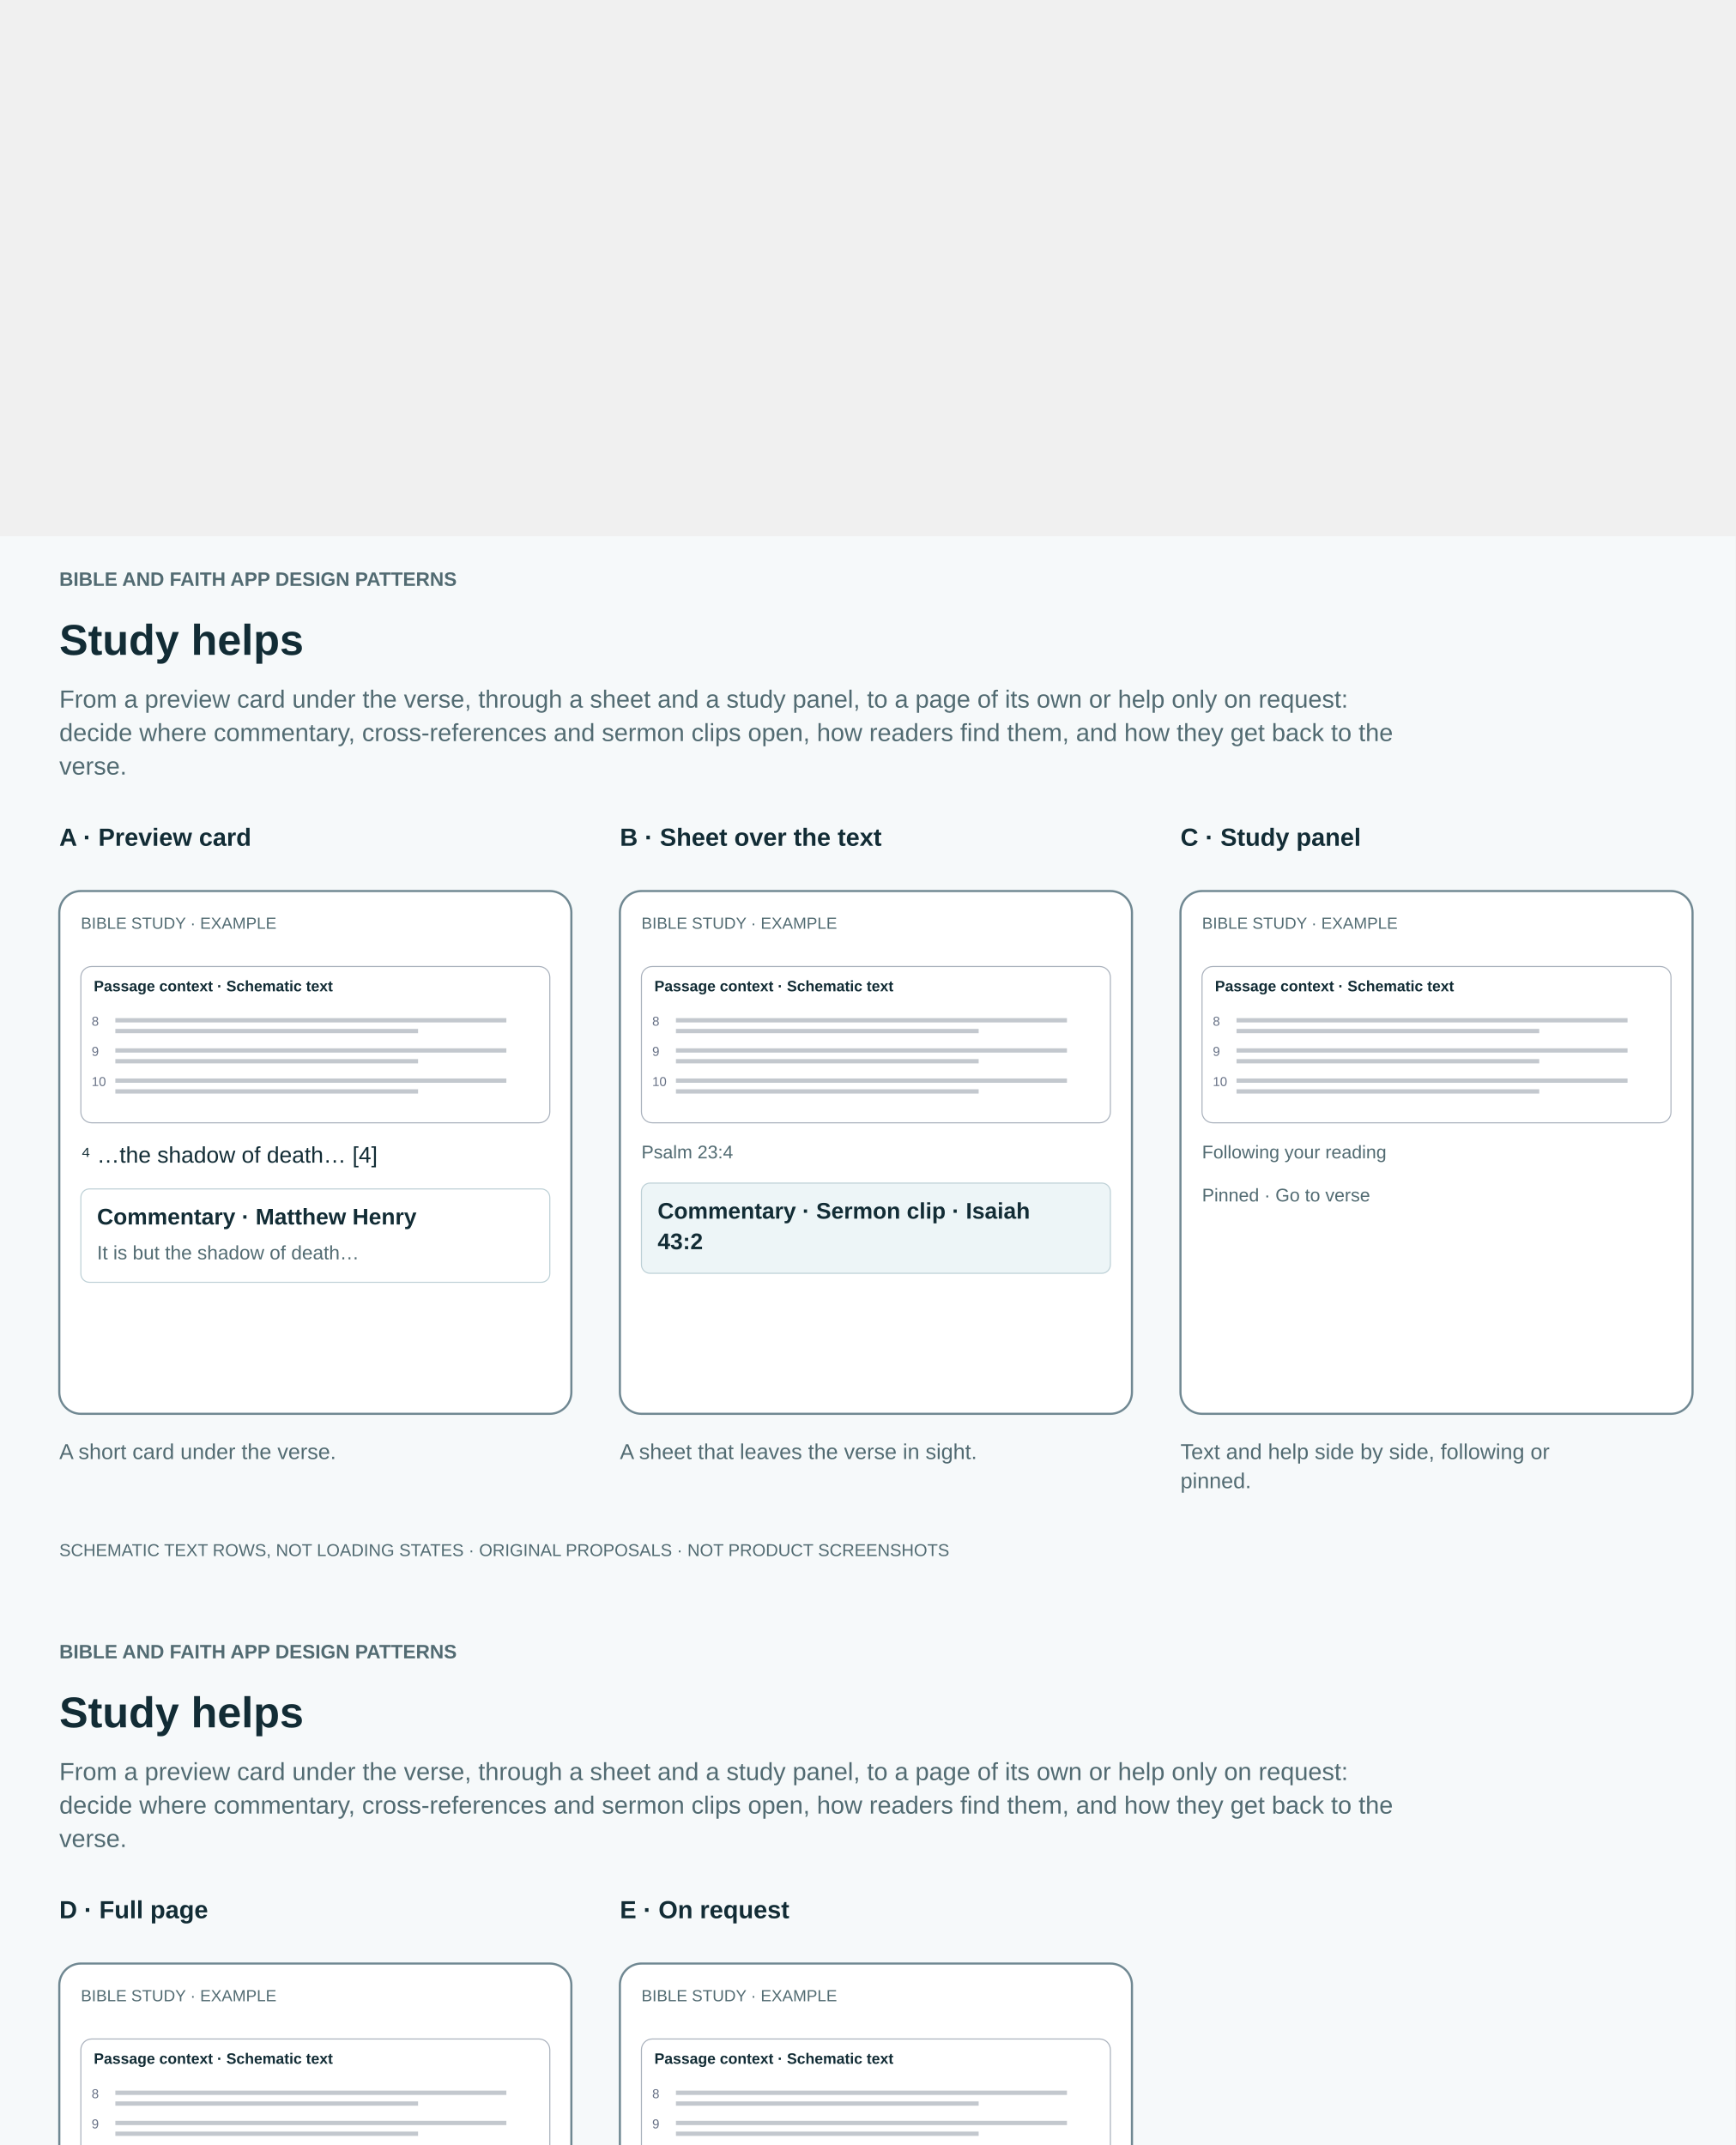
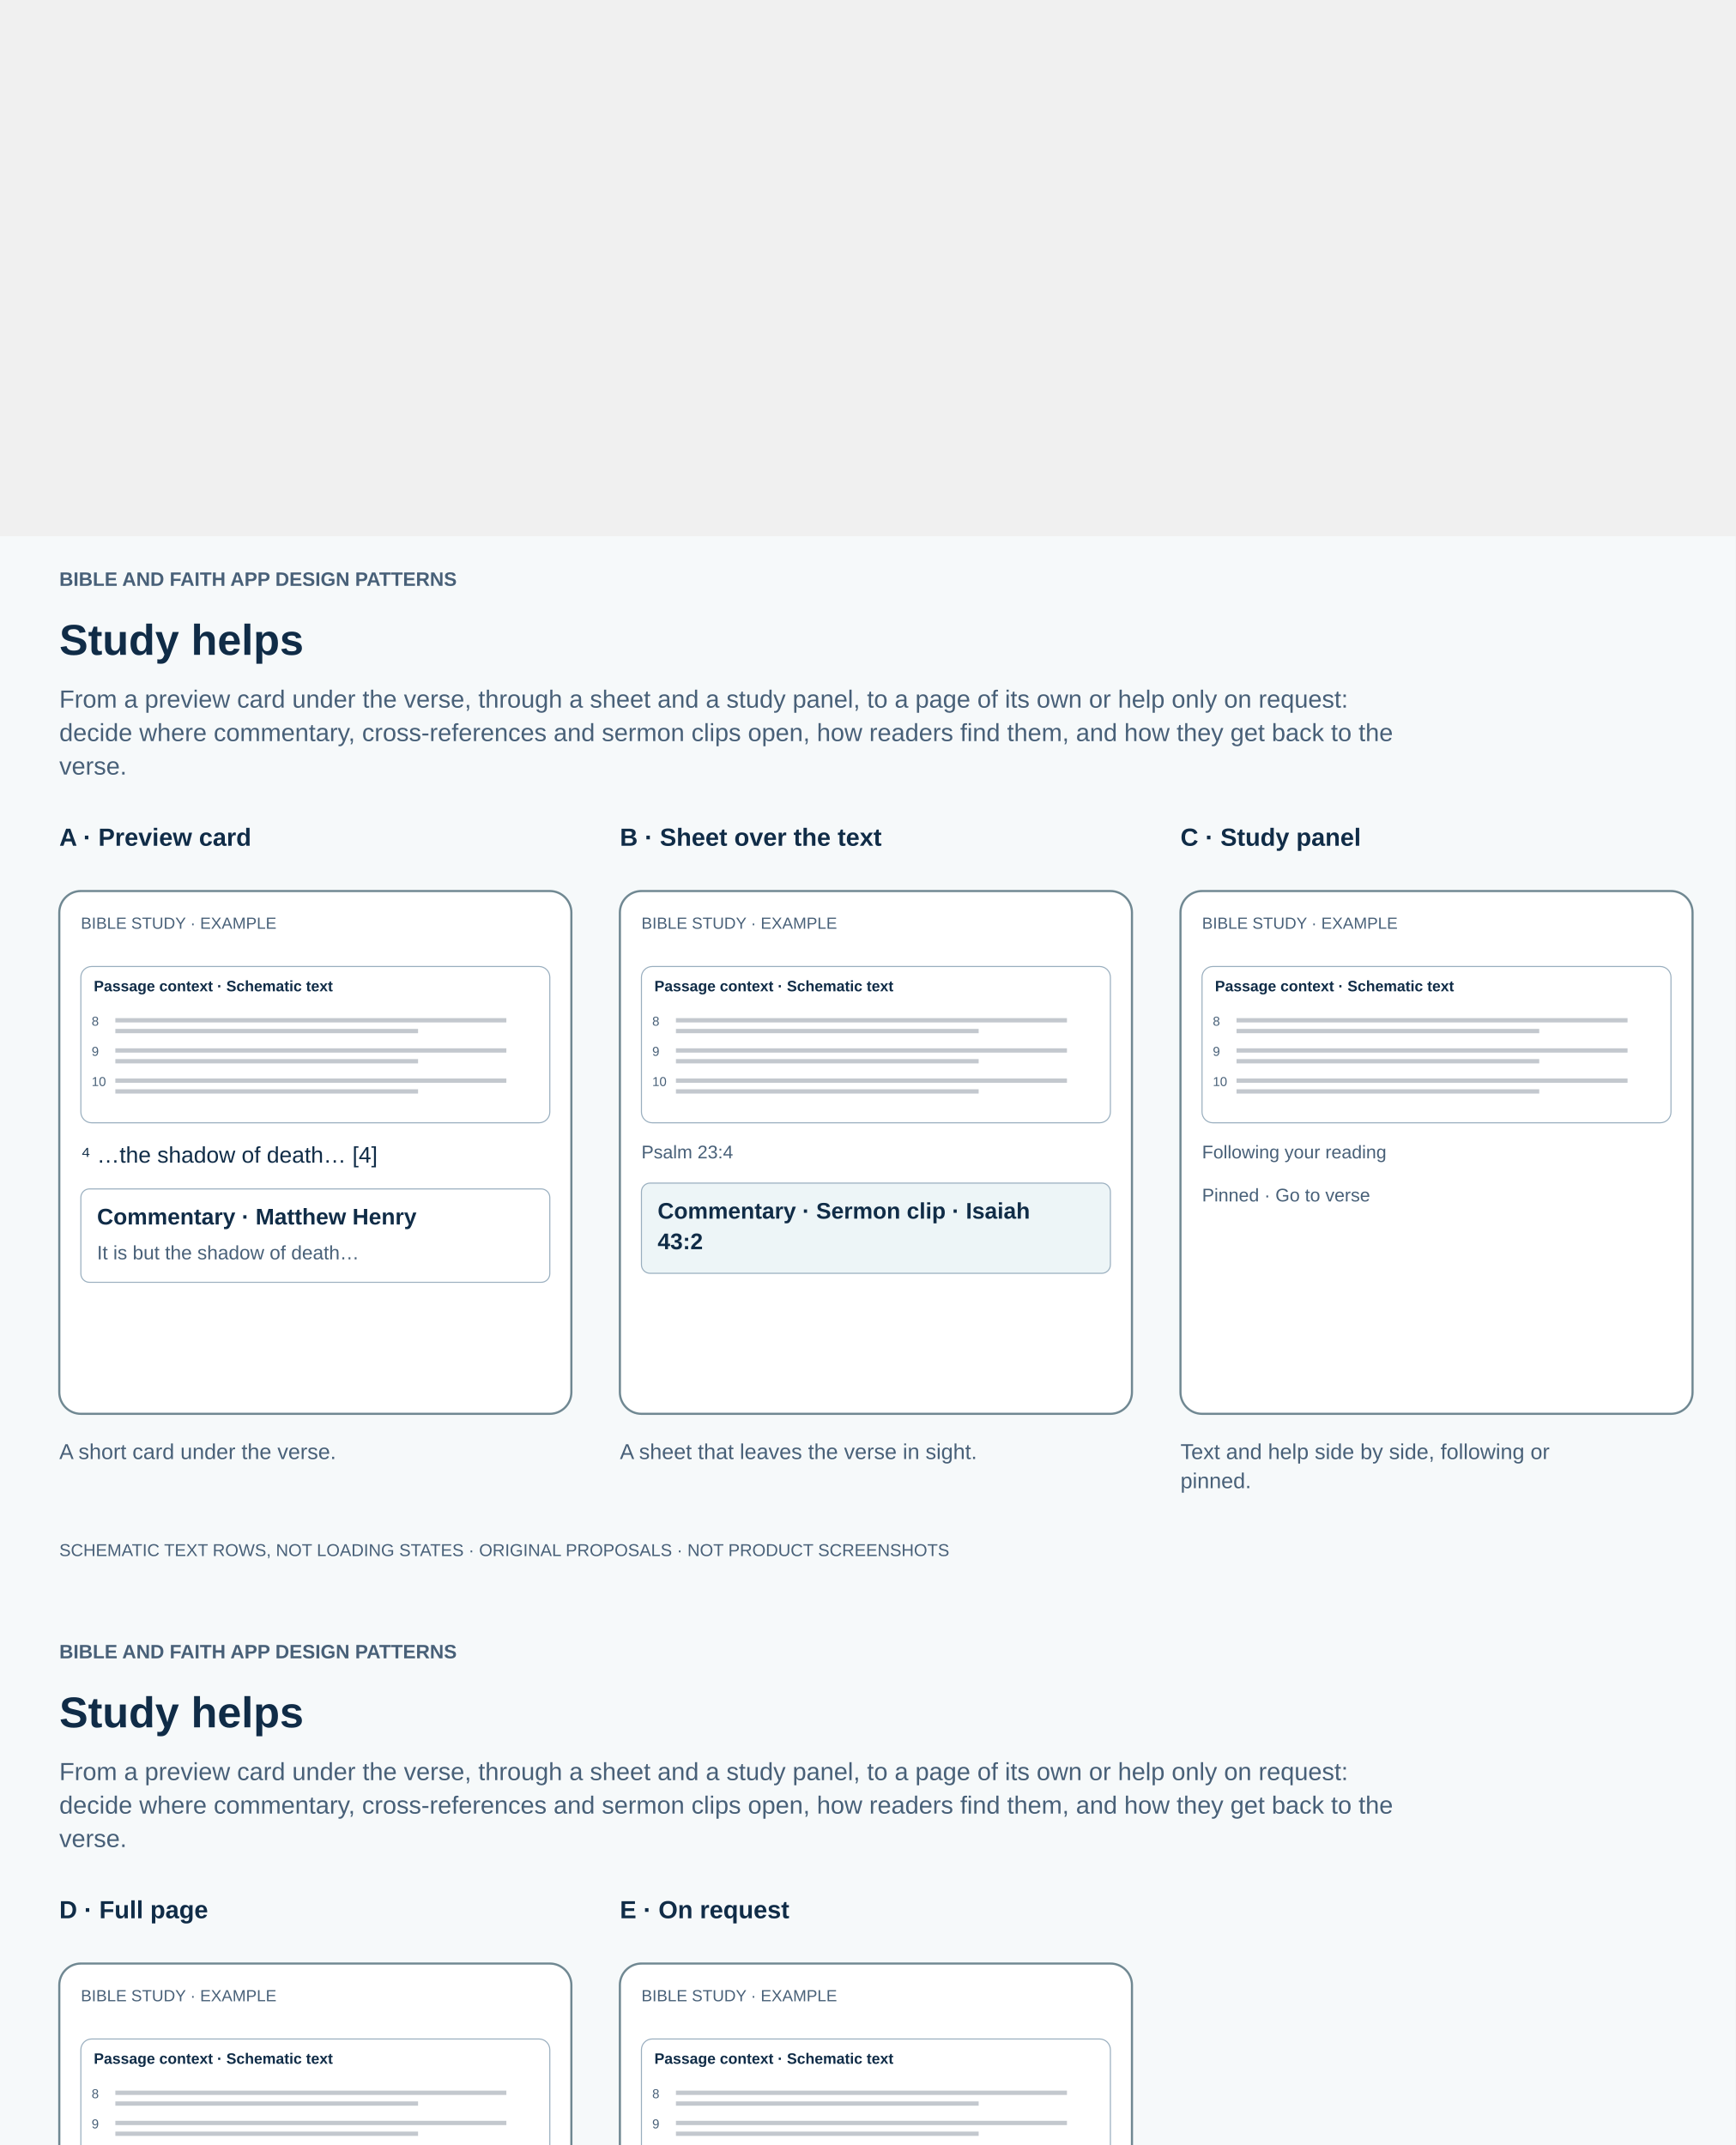
- <svg xmlns="http://www.w3.org/2000/svg" viewBox="0 0 1610 1990" role="img" aria-label="Study helps">
+ <svg xmlns="http://www.w3.org/2000/svg" viewBox="0 0 1610 1990" role="img" aria-label="Study helps" data-illustration-theme="light">
  <svg y="0" viewBox="0 0 1610 995" role="img" aria-labelledby="title-0 desc-0">
    <rect width="1610" height="995" fill="#f6f9fa" />
    <g font-family="Arial, sans-serif">
-       <text x="55" y="46" font-size="18" fill="#526b72" font-weight="700">BIBLE AND FAITH APP DESIGN PATTERNS</text>
-       <text x="55" y="110" font-size="40" fill="#122c35" font-weight="700">Study helps</text>
-       <text x="55" y="159.0" font-size="23" fill="#526b72">From a preview card under the verse, through a sheet and a study panel, to a page of its own or help only on request:</text>
-       <text x="55" y="190.05" font-size="23" fill="#526b72">decide where commentary, cross-references and sermon clips open, how readers find them, and how they get back to the</text>
-       <text x="55" y="221.1" font-size="23" fill="#526b72">verse.</text>
-       <rect x="55" y="329.15" width="475" height="485.0" rx="20" fill="#fff" stroke="#708892" stroke-width="2" />
-       <text x="55" y="287.15" font-size="23" fill="#122c35" font-weight="700">A · Preview card</text>
-       <text x="75" y="364.15" font-size="15" fill="#526b72">BIBLE STUDY · EXAMPLE</text>
-       <rect x="75" y="399.15" width="435" height="145" rx="10" fill="#fff" stroke="#aab2bd" />
-       <text x="87" y="422.15" font-size="14" fill="#122c35" font-weight="700">Passage context · Schematic text</text>
-       <text x="85" y="454.05" font-size="12" fill="#667085">8</text>
+       <text x="55" y="46" font-size="18" fill="#486078" font-weight="700">BIBLE AND FAITH APP DESIGN PATTERNS</text>
+       <text x="55" y="110" font-size="40" fill="#102c47" font-weight="700">Study helps</text>
+       <text x="55" y="159.0" font-size="23" fill="#486078">From a preview card under the verse, through a sheet and a study panel, to a page of its own or help only on request:</text>
+       <text x="55" y="190.05" font-size="23" fill="#486078">decide where commentary, cross-references and sermon clips open, how readers find them, and how they get back to the</text>
+       <text x="55" y="221.1" font-size="23" fill="#486078">verse.</text>
+       <rect x="55" y="329.15" width="475" height="485.0" rx="20" fill="#ffffff" stroke="#708892" stroke-width="2" />
+       <text x="55" y="287.15" font-size="23" fill="#102c47" font-weight="700">A · Preview card</text>
+       <text x="75" y="364.15" font-size="15" fill="#486078">BIBLE STUDY · EXAMPLE</text>
+       <rect x="75" y="399.15" width="435" height="145" rx="10" fill="#ffffff" stroke="#9aafbf" />
+       <text x="87" y="422.15" font-size="14" fill="#102c47" font-weight="700">Passage context · Schematic text</text>
+       <text x="85" y="454.05" font-size="12" fill="#486078">8</text>
      <rect x="107" y="447.05" width="362.7" height="4" fill="#c3c8ce" />
      <rect x="107" y="457.05" width="280.8" height="4" fill="#c3c8ce" />
-       <text x="85" y="482.05" font-size="12" fill="#667085">9</text>
+       <text x="85" y="482.05" font-size="12" fill="#486078">9</text>
      <rect x="107" y="475.05" width="362.7" height="4" fill="#c3c8ce" />
      <rect x="107" y="485.05" width="280.8" height="4" fill="#c3c8ce" />
-       <text x="85" y="510.05" font-size="12" fill="#667085">10</text>
+       <text x="85" y="510.05" font-size="12" fill="#486078">10</text>
      <rect x="107" y="503.05" width="362.7" height="4" fill="#c3c8ce" />
      <rect x="107" y="513.05" width="280.8" height="4" fill="#c3c8ce" />
-       <text x="75" y="581.15" font-size="21" fill="#122c35">⁴ …the shadow of death… [4]</text>
-       <rect x="75" y="605.5" width="435" height="86.65" rx="8" fill="#fff" stroke="#bdd0d6" />
-       <text x="90" y="638.5" font-size="21" fill="#122c35" font-weight="700">Commentary · Matthew Henry</text>
-       <text x="90" y="670.85" font-size="18" fill="#526b72">It is but the shadow of death…</text>
-       <rect x="575" y="329.15" width="475" height="485.0" rx="20" fill="#fff" stroke="#708892" stroke-width="2" />
-       <text x="575" y="287.15" font-size="23" fill="#122c35" font-weight="700">B · Sheet over the text</text>
-       <text x="595" y="364.15" font-size="15" fill="#526b72">BIBLE STUDY · EXAMPLE</text>
-       <rect x="595" y="399.15" width="435" height="145" rx="10" fill="#fff" stroke="#aab2bd" />
-       <text x="607" y="422.15" font-size="14" fill="#122c35" font-weight="700">Passage context · Schematic text</text>
-       <text x="605" y="454.05" font-size="12" fill="#667085">8</text>
+       <text x="75" y="581.15" font-size="21" fill="#102c47">⁴ …the shadow of death… [4]</text>
+       <rect x="75" y="605.5" width="435" height="86.65" rx="8" fill="#ffffff" stroke="#9aafbf" />
+       <text x="90" y="638.5" font-size="21" fill="#102c47" font-weight="700">Commentary · Matthew Henry</text>
+       <text x="90" y="670.85" font-size="18" fill="#486078">It is but the shadow of death…</text>
+       <rect x="575" y="329.15" width="475" height="485.0" rx="20" fill="#ffffff" stroke="#708892" stroke-width="2" />
+       <text x="575" y="287.15" font-size="23" fill="#102c47" font-weight="700">B · Sheet over the text</text>
+       <text x="595" y="364.15" font-size="15" fill="#486078">BIBLE STUDY · EXAMPLE</text>
+       <rect x="595" y="399.15" width="435" height="145" rx="10" fill="#ffffff" stroke="#9aafbf" />
+       <text x="607" y="422.15" font-size="14" fill="#102c47" font-weight="700">Passage context · Schematic text</text>
+       <text x="605" y="454.05" font-size="12" fill="#486078">8</text>
      <rect x="627" y="447.05" width="362.7" height="4" fill="#c3c8ce" />
      <rect x="627" y="457.05" width="280.8" height="4" fill="#c3c8ce" />
-       <text x="605" y="482.05" font-size="12" fill="#667085">9</text>
+       <text x="605" y="482.05" font-size="12" fill="#486078">9</text>
      <rect x="627" y="475.05" width="362.7" height="4" fill="#c3c8ce" />
      <rect x="627" y="485.05" width="280.8" height="4" fill="#c3c8ce" />
-       <text x="605" y="510.05" font-size="12" fill="#667085">10</text>
+       <text x="605" y="510.05" font-size="12" fill="#486078">10</text>
      <rect x="627" y="503.05" width="362.7" height="4" fill="#c3c8ce" />
      <rect x="627" y="513.05" width="280.8" height="4" fill="#c3c8ce" />
-       <text x="595" y="577.15" font-size="17" fill="#526b72">Psalm 23:4</text>
-       <rect x="595" y="600.1" width="435" height="83.7" rx="8" fill="#edf5f7" stroke="#bdd0d6" />
-       <text x="610" y="633.1" font-size="21" fill="#122c35" font-weight="700">Commentary · Sermon clip · Isaiah</text>
-       <text x="610" y="661.45" font-size="21" fill="#122c35" font-weight="700">43:2</text>
-       <rect x="1095" y="329.15" width="475" height="485.0" rx="20" fill="#fff" stroke="#708892" stroke-width="2" />
-       <text x="1095" y="287.15" font-size="23" fill="#122c35" font-weight="700">C · Study panel</text>
-       <text x="1115" y="364.15" font-size="15" fill="#526b72">BIBLE STUDY · EXAMPLE</text>
-       <rect x="1115" y="399.15" width="435" height="145" rx="10" fill="#fff" stroke="#aab2bd" />
-       <text x="1127" y="422.15" font-size="14" fill="#122c35" font-weight="700">Passage context · Schematic text</text>
-       <text x="1125" y="454.05" font-size="12" fill="#667085">8</text>
+       <text x="595" y="577.15" font-size="17" fill="#486078">Psalm 23:4</text>
+       <rect x="595" y="600.1" width="435" height="83.7" rx="8" fill="#edf5f7" stroke="#9aafbf" />
+       <text x="610" y="633.1" font-size="21" fill="#102c47" font-weight="700">Commentary · Sermon clip · Isaiah</text>
+       <text x="610" y="661.45" font-size="21" fill="#102c47" font-weight="700">43:2</text>
+       <rect x="1095" y="329.15" width="475" height="485.0" rx="20" fill="#ffffff" stroke="#708892" stroke-width="2" />
+       <text x="1095" y="287.15" font-size="23" fill="#102c47" font-weight="700">C · Study panel</text>
+       <text x="1115" y="364.15" font-size="15" fill="#486078">BIBLE STUDY · EXAMPLE</text>
+       <rect x="1115" y="399.15" width="435" height="145" rx="10" fill="#ffffff" stroke="#9aafbf" />
+       <text x="1127" y="422.15" font-size="14" fill="#102c47" font-weight="700">Passage context · Schematic text</text>
+       <text x="1125" y="454.05" font-size="12" fill="#486078">8</text>
      <rect x="1147" y="447.05" width="362.7" height="4" fill="#c3c8ce" />
      <rect x="1147" y="457.05" width="280.8" height="4" fill="#c3c8ce" />
-       <text x="1125" y="482.05" font-size="12" fill="#667085">9</text>
+       <text x="1125" y="482.05" font-size="12" fill="#486078">9</text>
      <rect x="1147" y="475.05" width="362.7" height="4" fill="#c3c8ce" />
      <rect x="1147" y="485.05" width="280.8" height="4" fill="#c3c8ce" />
-       <text x="1125" y="510.05" font-size="12" fill="#667085">10</text>
+       <text x="1125" y="510.05" font-size="12" fill="#486078">10</text>
      <rect x="1147" y="503.05" width="362.7" height="4" fill="#c3c8ce" />
      <rect x="1147" y="513.05" width="280.8" height="4" fill="#c3c8ce" />
-       <text x="1115" y="577.15" font-size="17" fill="#526b72">Following your reading</text>
-       <text x="1115" y="617.1" font-size="17" fill="#526b72">Pinned · Go to verse</text>
-       <text x="55" y="856.15" font-size="20" fill="#526b72">A short card under the verse.</text>
-       <text x="575" y="856.15" font-size="20" fill="#526b72">A sheet that leaves the verse in sight.</text>
-       <text x="1095" y="856.15" font-size="20" fill="#526b72">Text and help side by side, following or</text>
-       <text x="1095" y="883.15" font-size="20" fill="#526b72">pinned.</text>
-       <text x="55" y="946.15" font-size="16" fill="#526b72">SCHEMATIC TEXT ROWS, NOT LOADING STATES · ORIGINAL PROPOSALS · NOT PRODUCT SCREENSHOTS</text>
+       <text x="1115" y="577.15" font-size="17" fill="#486078">Following your reading</text>
+       <text x="1115" y="617.1" font-size="17" fill="#486078">Pinned · Go to verse</text>
+       <text x="55" y="856.15" font-size="20" fill="#486078">A short card under the verse.</text>
+       <text x="575" y="856.15" font-size="20" fill="#486078">A sheet that leaves the verse in sight.</text>
+       <text x="1095" y="856.15" font-size="20" fill="#486078">Text and help side by side, following or</text>
+       <text x="1095" y="883.15" font-size="20" fill="#486078">pinned.</text>
+       <text x="55" y="946.15" font-size="16" fill="#486078">SCHEMATIC TEXT ROWS, NOT LOADING STATES · ORIGINAL PROPOSALS · NOT PRODUCT SCREENSHOTS</text>
    </g>
  </svg>
  <svg y="995" viewBox="0 0 1610 995" role="img" aria-labelledby="title-3 desc-3">
    <rect width="1610" height="995" fill="#f6f9fa" />
    <g font-family="Arial, sans-serif">
-       <text x="55" y="46" font-size="18" fill="#526b72" font-weight="700">BIBLE AND FAITH APP DESIGN PATTERNS</text>
-       <text x="55" y="110" font-size="40" fill="#122c35" font-weight="700">Study helps</text>
-       <text x="55" y="159.0" font-size="23" fill="#526b72">From a preview card under the verse, through a sheet and a study panel, to a page of its own or help only on request:</text>
-       <text x="55" y="190.05" font-size="23" fill="#526b72">decide where commentary, cross-references and sermon clips open, how readers find them, and how they get back to the</text>
-       <text x="55" y="221.1" font-size="23" fill="#526b72">verse.</text>
-       <rect x="55" y="329.15" width="475" height="485.0" rx="20" fill="#fff" stroke="#708892" stroke-width="2" />
-       <text x="55" y="287.15" font-size="23" fill="#122c35" font-weight="700">D · Full page</text>
-       <text x="75" y="364.15" font-size="15" fill="#526b72">BIBLE STUDY · EXAMPLE</text>
-       <rect x="75" y="399.15" width="435" height="145" rx="10" fill="#fff" stroke="#aab2bd" />
-       <text x="87" y="422.15" font-size="14" fill="#122c35" font-weight="700">Passage context · Schematic text</text>
-       <text x="85" y="454.05" font-size="12" fill="#667085">8</text>
+       <text x="55" y="46" font-size="18" fill="#486078" font-weight="700">BIBLE AND FAITH APP DESIGN PATTERNS</text>
+       <text x="55" y="110" font-size="40" fill="#102c47" font-weight="700">Study helps</text>
+       <text x="55" y="159.0" font-size="23" fill="#486078">From a preview card under the verse, through a sheet and a study panel, to a page of its own or help only on request:</text>
+       <text x="55" y="190.05" font-size="23" fill="#486078">decide where commentary, cross-references and sermon clips open, how readers find them, and how they get back to the</text>
+       <text x="55" y="221.1" font-size="23" fill="#486078">verse.</text>
+       <rect x="55" y="329.15" width="475" height="485.0" rx="20" fill="#ffffff" stroke="#708892" stroke-width="2" />
+       <text x="55" y="287.15" font-size="23" fill="#102c47" font-weight="700">D · Full page</text>
+       <text x="75" y="364.15" font-size="15" fill="#486078">BIBLE STUDY · EXAMPLE</text>
+       <rect x="75" y="399.15" width="435" height="145" rx="10" fill="#ffffff" stroke="#9aafbf" />
+       <text x="87" y="422.15" font-size="14" fill="#102c47" font-weight="700">Passage context · Schematic text</text>
+       <text x="85" y="454.05" font-size="12" fill="#486078">8</text>
      <rect x="107" y="447.05" width="362.7" height="4" fill="#c3c8ce" />
      <rect x="107" y="457.05" width="280.8" height="4" fill="#c3c8ce" />
-       <text x="85" y="482.05" font-size="12" fill="#667085">9</text>
+       <text x="85" y="482.05" font-size="12" fill="#486078">9</text>
      <rect x="107" y="475.05" width="362.7" height="4" fill="#c3c8ce" />
      <rect x="107" y="485.05" width="280.8" height="4" fill="#c3c8ce" />
-       <text x="85" y="510.05" font-size="12" fill="#667085">10</text>
+       <text x="85" y="510.05" font-size="12" fill="#486078">10</text>
      <rect x="107" y="503.05" width="362.7" height="4" fill="#c3c8ce" />
      <rect x="107" y="513.05" width="280.8" height="4" fill="#c3c8ce" />
-       <text x="75" y="586.15" font-size="26" fill="#122c35" font-weight="700">← Psalm 23:4</text>
-       <text x="75" y="633.25" font-size="21" fill="#122c35">The valley of the shadow of death may</text>
-       <text x="75" y="661.6" font-size="21" fill="#122c35">denote…</text>
-       <rect x="575" y="329.15" width="475" height="485.0" rx="20" fill="#fff" stroke="#708892" stroke-width="2" />
-       <text x="575" y="287.15" font-size="23" fill="#122c35" font-weight="700">E · On request</text>
-       <text x="595" y="364.15" font-size="15" fill="#526b72">BIBLE STUDY · EXAMPLE</text>
-       <rect x="595" y="399.15" width="435" height="145" rx="10" fill="#fff" stroke="#aab2bd" />
-       <text x="607" y="422.15" font-size="14" fill="#122c35" font-weight="700">Passage context · Schematic text</text>
-       <text x="605" y="454.05" font-size="12" fill="#667085">8</text>
+       <text x="75" y="586.15" font-size="26" fill="#102c47" font-weight="700">← Psalm 23:4</text>
+       <text x="75" y="633.25" font-size="21" fill="#102c47">The valley of the shadow of death may</text>
+       <text x="75" y="661.6" font-size="21" fill="#102c47">denote…</text>
+       <rect x="575" y="329.15" width="475" height="485.0" rx="20" fill="#ffffff" stroke="#708892" stroke-width="2" />
+       <text x="575" y="287.15" font-size="23" fill="#102c47" font-weight="700">E · On request</text>
+       <text x="595" y="364.15" font-size="15" fill="#486078">BIBLE STUDY · EXAMPLE</text>
+       <rect x="595" y="399.15" width="435" height="145" rx="10" fill="#ffffff" stroke="#9aafbf" />
+       <text x="607" y="422.15" font-size="14" fill="#102c47" font-weight="700">Passage context · Schematic text</text>
+       <text x="605" y="454.05" font-size="12" fill="#486078">8</text>
      <rect x="627" y="447.05" width="362.7" height="4" fill="#c3c8ce" />
      <rect x="627" y="457.05" width="280.8" height="4" fill="#c3c8ce" />
-       <text x="605" y="482.05" font-size="12" fill="#667085">9</text>
+       <text x="605" y="482.05" font-size="12" fill="#486078">9</text>
      <rect x="627" y="475.05" width="362.7" height="4" fill="#c3c8ce" />
      <rect x="627" y="485.05" width="280.8" height="4" fill="#c3c8ce" />
-       <text x="605" y="510.05" font-size="12" fill="#667085">10</text>
+       <text x="605" y="510.05" font-size="12" fill="#486078">10</text>
      <rect x="627" y="503.05" width="362.7" height="4" fill="#c3c8ce" />
      <rect x="627" y="513.05" width="280.8" height="4" fill="#c3c8ce" />
-       <rect x="595" y="560.15" width="435" height="55.35" rx="8" fill="#edf5f7" stroke="#bdd0d6" />
-       <text x="610" y="593.15" font-size="21" fill="#122c35" font-weight="700">Study · 7</text>
-       <text x="595" y="652.5" font-size="21" fill="#122c35">Psalm 23:4 · Commentary · Sermon</text>
-       <text x="55" y="856.15" font-size="20" fill="#526b72">The resource replaces the passage; Back</text>
-       <text x="55" y="883.15" font-size="20" fill="#526b72">returns to it.</text>
-       <text x="575" y="856.15" font-size="20" fill="#526b72">No markers; a Study button lists everything.</text>
-       <text x="55" y="946.15" font-size="16" fill="#526b72">SCHEMATIC TEXT ROWS, NOT LOADING STATES · ORIGINAL PROPOSALS · NOT PRODUCT SCREENSHOTS</text>
+       <rect x="595" y="560.15" width="435" height="55.35" rx="8" fill="#edf5f7" stroke="#9aafbf" />
+       <text x="610" y="593.15" font-size="21" fill="#102c47" font-weight="700">Study · 7</text>
+       <text x="595" y="652.5" font-size="21" fill="#102c47">Psalm 23:4 · Commentary · Sermon</text>
+       <text x="55" y="856.15" font-size="20" fill="#486078">The resource replaces the passage; Back</text>
+       <text x="55" y="883.15" font-size="20" fill="#486078">returns to it.</text>
+       <text x="575" y="856.15" font-size="20" fill="#486078">No markers; a Study button lists everything.</text>
+       <text x="55" y="946.15" font-size="16" fill="#486078">SCHEMATIC TEXT ROWS, NOT LOADING STATES · ORIGINAL PROPOSALS · NOT PRODUCT SCREENSHOTS</text>
    </g>
  </svg>
</svg>
